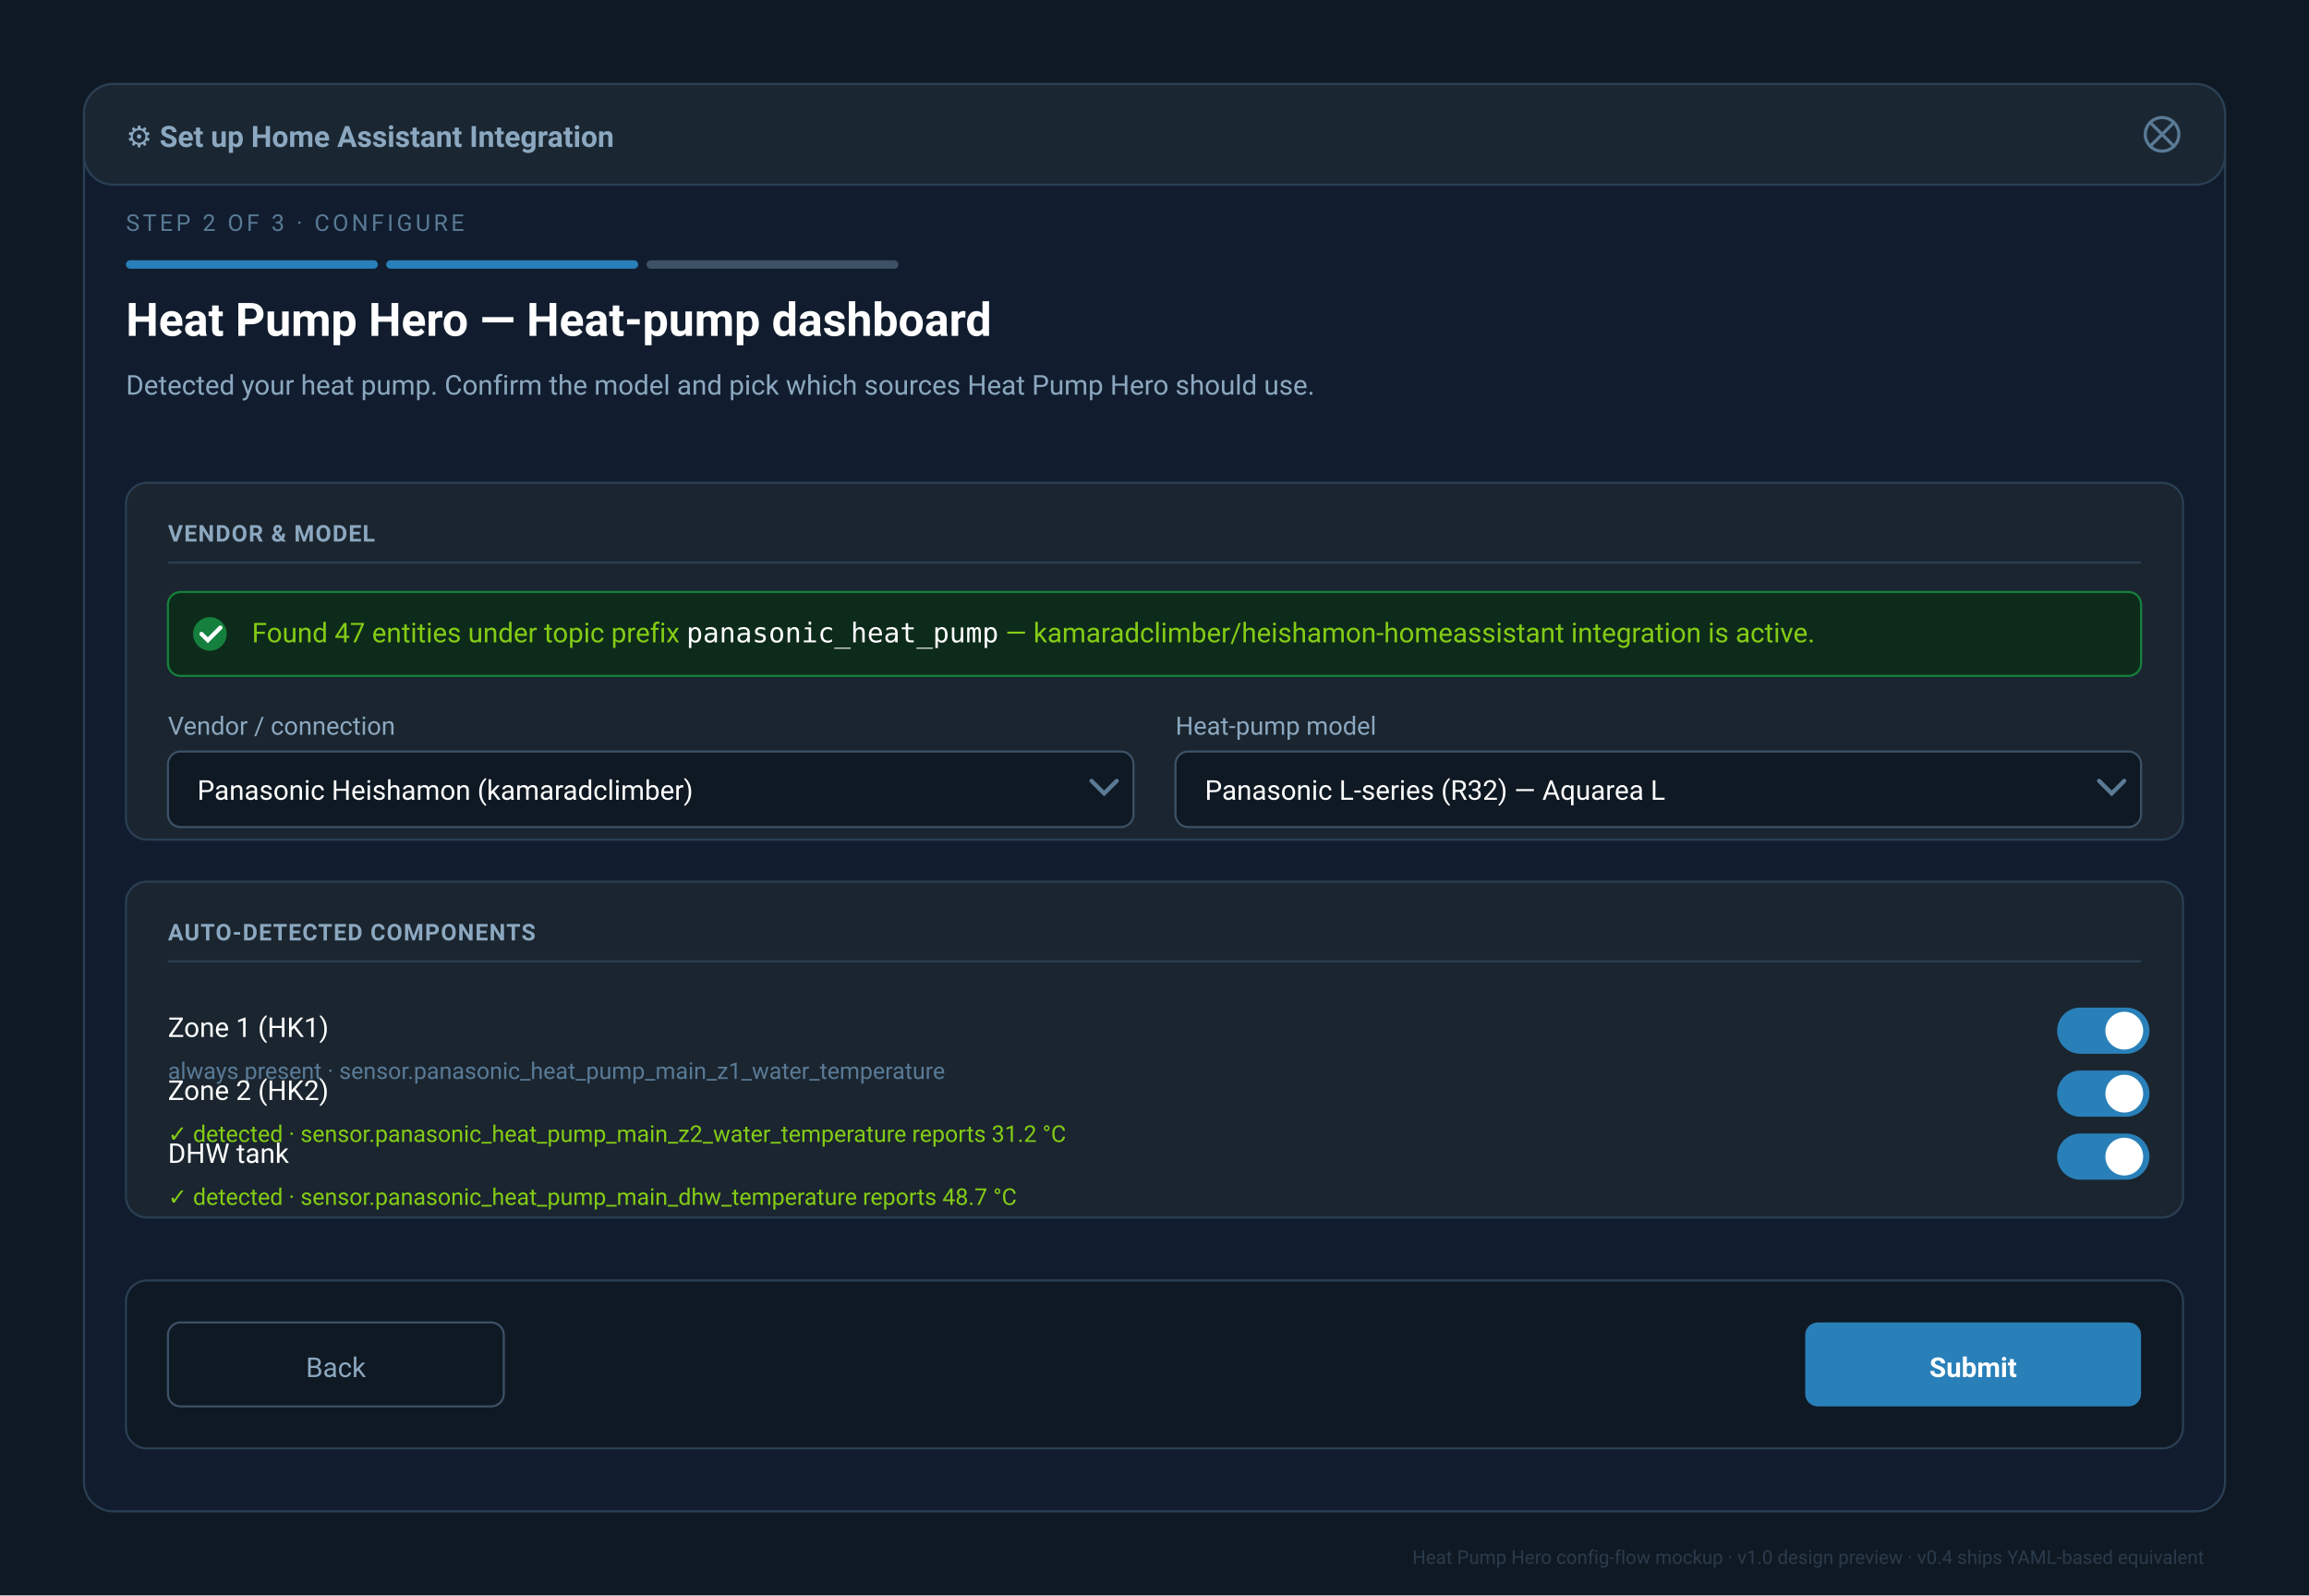
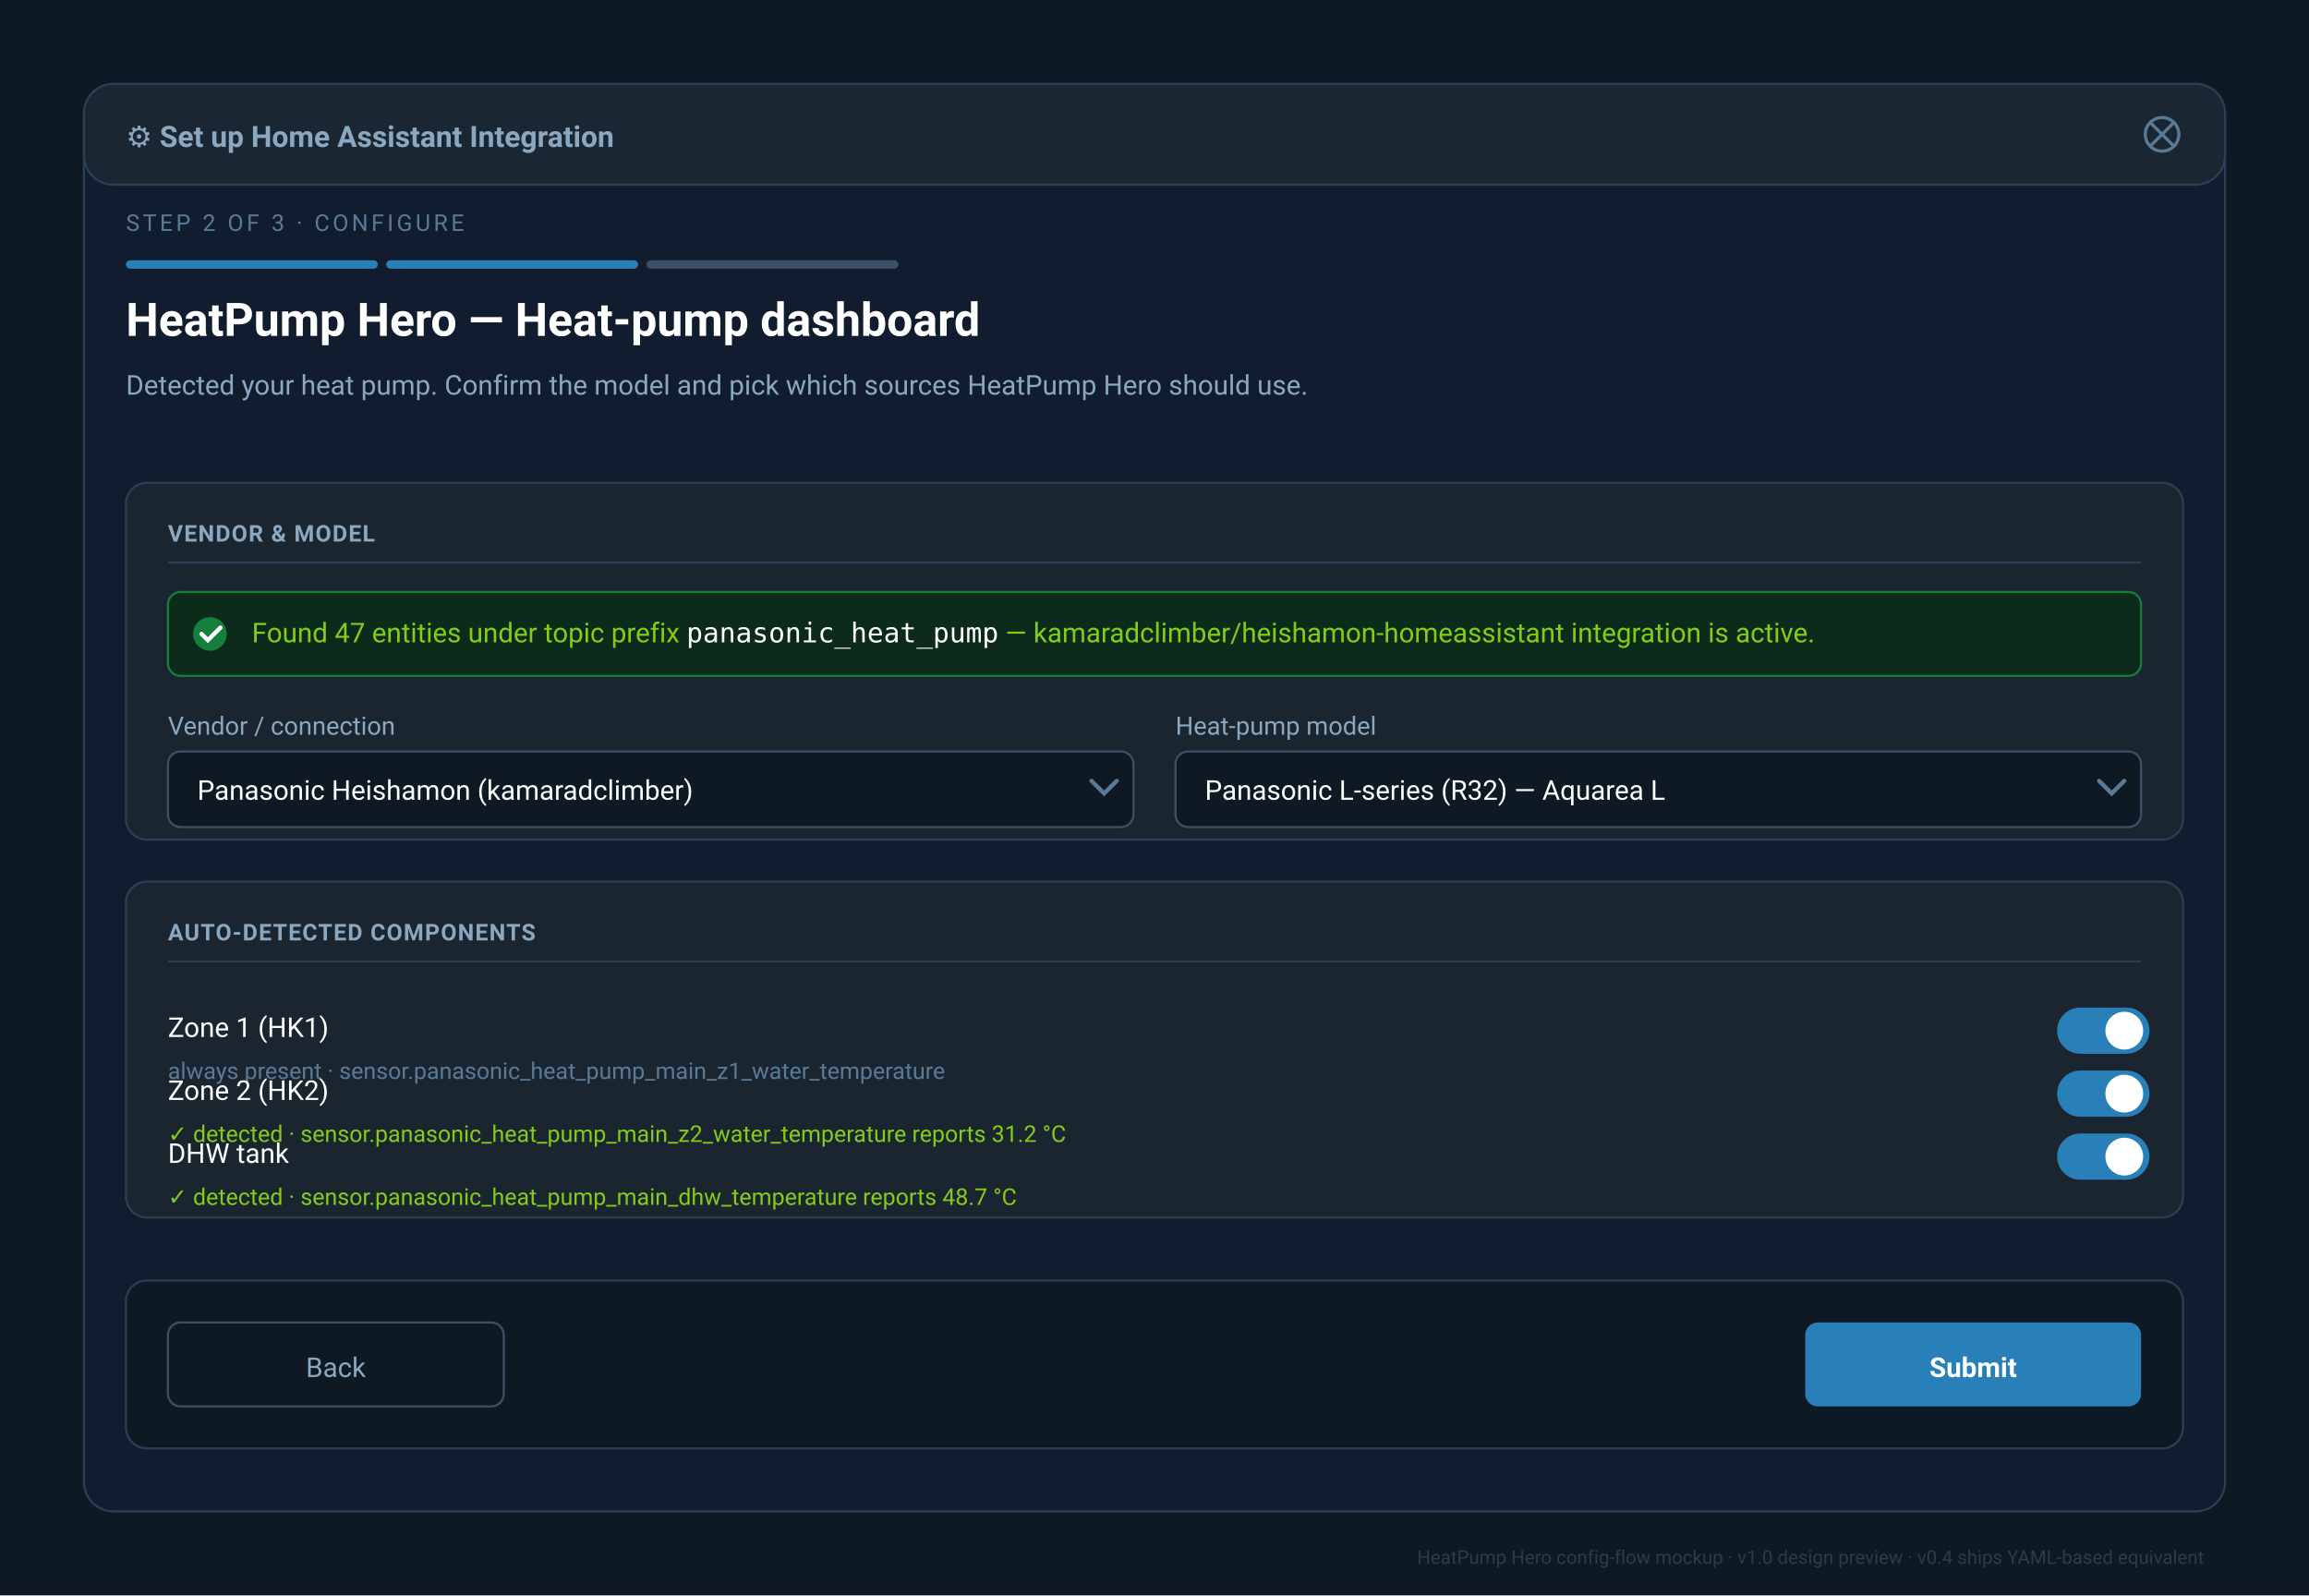
<svg xmlns="http://www.w3.org/2000/svg" viewBox="0 0 1100 760" font-family="'Roboto','Segoe UI',Arial,sans-serif">
  <rect width="1100" height="760" fill="#0f1923" />
  <rect x="40" y="40" width="1020" height="680" rx="14" fill="#111d2e" stroke="#2a3f54" stroke-width="1" />
  <rect x="40" y="40" width="1020" height="48" rx="14" fill="#1a2733" stroke="#2a3f54" stroke-width="1" />
  <text x="60" y="70" fill="#8ca8c0" font-size="14" font-weight="600">⚙ Set up Home Assistant Integration</text>
  <circle cx="1030" cy="64" r="8" fill="none" stroke="#5a7a96" stroke-width="1.5" />
  <line x1="1024" y1="58" x2="1036" y2="70" stroke="#5a7a96" stroke-width="1.5" />
  <line x1="1036" y1="58" x2="1024" y2="70" stroke="#5a7a96" stroke-width="1.5" />
  <g transform="translate(60,110)">
    <text x="0" y="0" fill="#5a7a96" font-size="11" letter-spacing="1.5">STEP 2 OF 3 · CONFIGURE</text>
    <rect x="0" y="14" width="120" height="4" rx="2" fill="#2980b9" />
    <rect x="124" y="14" width="120" height="4" rx="2" fill="#2980b9" />
    <rect x="248" y="14" width="120" height="4" rx="2" fill="#3d5166" />
  </g>
  <g transform="translate(60,160)">
-     <text x="0" y="0" fill="#ffffff" font-size="22" font-weight="600">Heat Pump Hero — Heat-pump dashboard</text>
-     <text x="0" y="28" fill="#8ca8c0" font-size="13">Detected your heat pump. Confirm the model and pick which sources Heat Pump Hero should use.</text>
+     <text x="0" y="0" fill="#ffffff" font-size="22" font-weight="600">HeatPump Hero — Heat-pump dashboard</text>
+     <text x="0" y="28" fill="#8ca8c0" font-size="13">Detected your heat pump. Confirm the model and pick which sources HeatPump Hero should use.</text>
  </g>
  <g transform="translate(60,230)">
    <rect width="980" height="170" rx="10" fill="#1a252f" stroke="#2a3f54" stroke-width="1" />
    <text x="20" y="28" fill="#8ca8c0" font-size="11" font-weight="600" letter-spacing="0.5">VENDOR &amp; MODEL</text>
    <line x1="20" y1="38" x2="960" y2="38" stroke="#2a3f54" />
    <rect x="20" y="52" width="940" height="40" rx="6" fill="#0d2b1a" stroke="#15803d" />
    <circle cx="40" cy="72" r="8" fill="#15803d" />
    <path d="M 36 72 L 39 75 L 45 69" stroke="#ffffff" stroke-width="2" fill="none" stroke-linecap="round" />
    <text x="60" y="76" fill="#84cc16" font-size="13">Found 47 entities under topic prefix <tspan font-family="monospace" fill="#ffffff">panasonic_heat_pump</tspan> — kamaradclimber/heishamon-homeassistant integration is active.</text>
    <text x="20" y="120" fill="#8ca8c0" font-size="12">Vendor / connection</text>
    <rect x="20" y="128" width="460" height="36" rx="6" fill="#0f1923" stroke="#3d5166" />
    <text x="34" y="151" fill="#ffffff" font-size="13">Panasonic Heishamon (kamaradclimber)</text>
    <path d="M 460 142 l 6 6 6 -6" stroke="#5a7a96" stroke-width="2" fill="none" stroke-linecap="round" />
    <text x="500" y="120" fill="#8ca8c0" font-size="12">Heat-pump model</text>
    <rect x="500" y="128" width="460" height="36" rx="6" fill="#0f1923" stroke="#3d5166" />
    <text x="514" y="151" fill="#ffffff" font-size="13">Panasonic L-series (R32) — Aquarea L</text>
    <path d="M 940 142 l 6 6 6 -6" stroke="#5a7a96" stroke-width="2" fill="none" stroke-linecap="round" />
  </g>
  <g transform="translate(60,420)">
    <rect width="980" height="160" rx="10" fill="#1a252f" stroke="#2a3f54" stroke-width="1" />
    <text x="20" y="28" fill="#8ca8c0" font-size="11" font-weight="600" letter-spacing="0.5">AUTO-DETECTED COMPONENTS</text>
    <line x1="20" y1="38" x2="960" y2="38" stroke="#2a3f54" />
    <g transform="translate(20,60)">
      <text x="0" y="14" fill="#ffffff" font-size="13">Zone 1 (HK1)</text>
      <text x="0" y="34" fill="#5a7a96" font-size="11">always present · sensor.panasonic_heat_pump_main_z1_water_temperature</text>
      <rect x="900" y="0" width="44" height="22" rx="11" fill="#2980b9" />
      <circle cx="932" cy="11" r="9" fill="#ffffff" />
    </g>
    <g transform="translate(20,90)">
      <text x="0" y="14" fill="#ffffff" font-size="13">Zone 2 (HK2)</text>
      <text x="0" y="34" fill="#84cc16" font-size="11">✓ detected · sensor.panasonic_heat_pump_main_z2_water_temperature reports 31.2 °C</text>
      <rect x="900" y="0" width="44" height="22" rx="11" fill="#2980b9" />
      <circle cx="932" cy="11" r="9" fill="#ffffff" />
    </g>
    <g transform="translate(20,120)">
      <text x="0" y="14" fill="#ffffff" font-size="13">DHW tank</text>
      <text x="0" y="34" fill="#84cc16" font-size="11">✓ detected · sensor.panasonic_heat_pump_main_dhw_temperature reports 48.7 °C</text>
      <rect x="900" y="0" width="44" height="22" rx="11" fill="#2980b9" />
      <circle cx="932" cy="11" r="9" fill="#ffffff" />
    </g>
  </g>
  <g transform="translate(60,610)">
    <rect width="980" height="80" rx="10" fill="#0f1923" stroke="#2a3f54" stroke-width="1" />
    <rect x="20" y="20" width="160" height="40" rx="6" fill="transparent" stroke="#3d5166" />
    <text x="100" y="46" text-anchor="middle" fill="#8ca8c0" font-size="13">Back</text>
    <rect x="800" y="20" width="160" height="40" rx="6" fill="#2980b9" />
    <text x="880" y="46" text-anchor="middle" fill="#ffffff" font-size="13" font-weight="600">Submit</text>
  </g>
-   <text x="1050" y="745" text-anchor="end" fill="#3d5166" font-size="9" opacity="0.6">Heat Pump Hero config-flow mockup · v1.0 design preview · v0.4 ships YAML-based equivalent</text>
+   <text x="1050" y="745" text-anchor="end" fill="#3d5166" font-size="9" opacity="0.6">HeatPump Hero config-flow mockup · v1.0 design preview · v0.4 ships YAML-based equivalent</text>
</svg>
